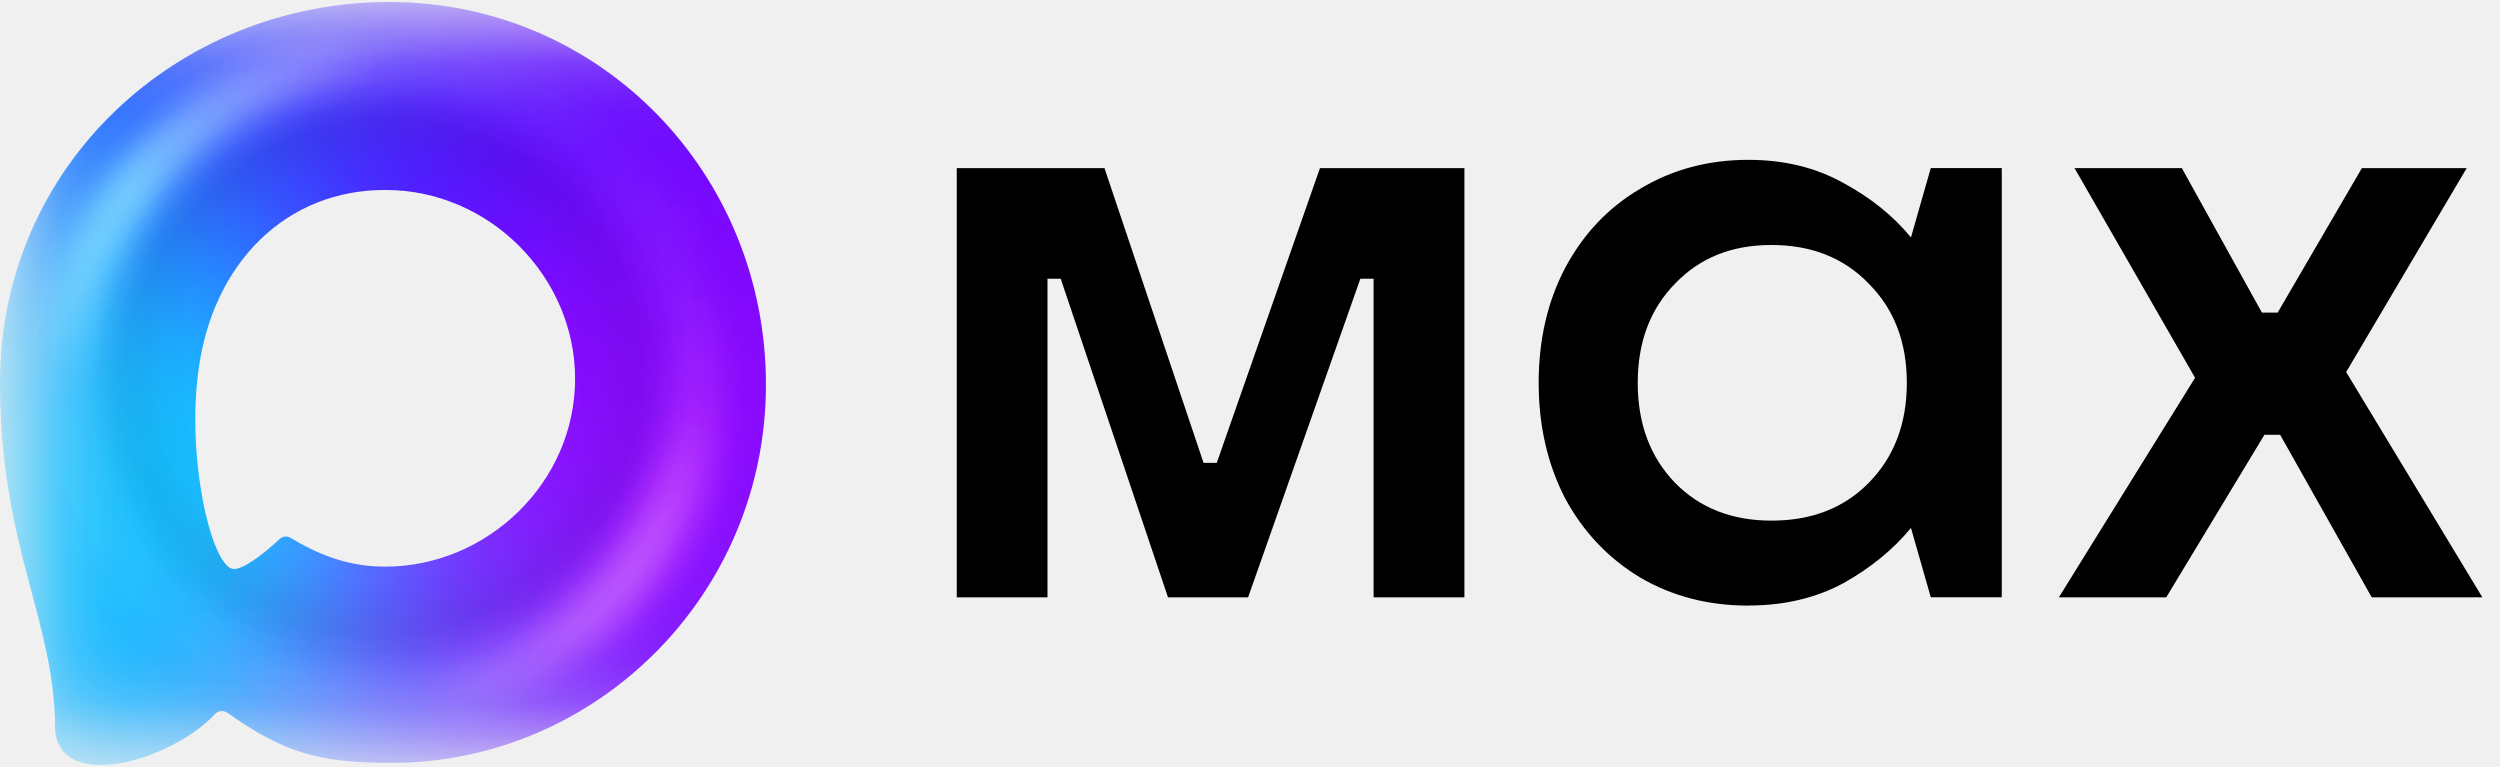
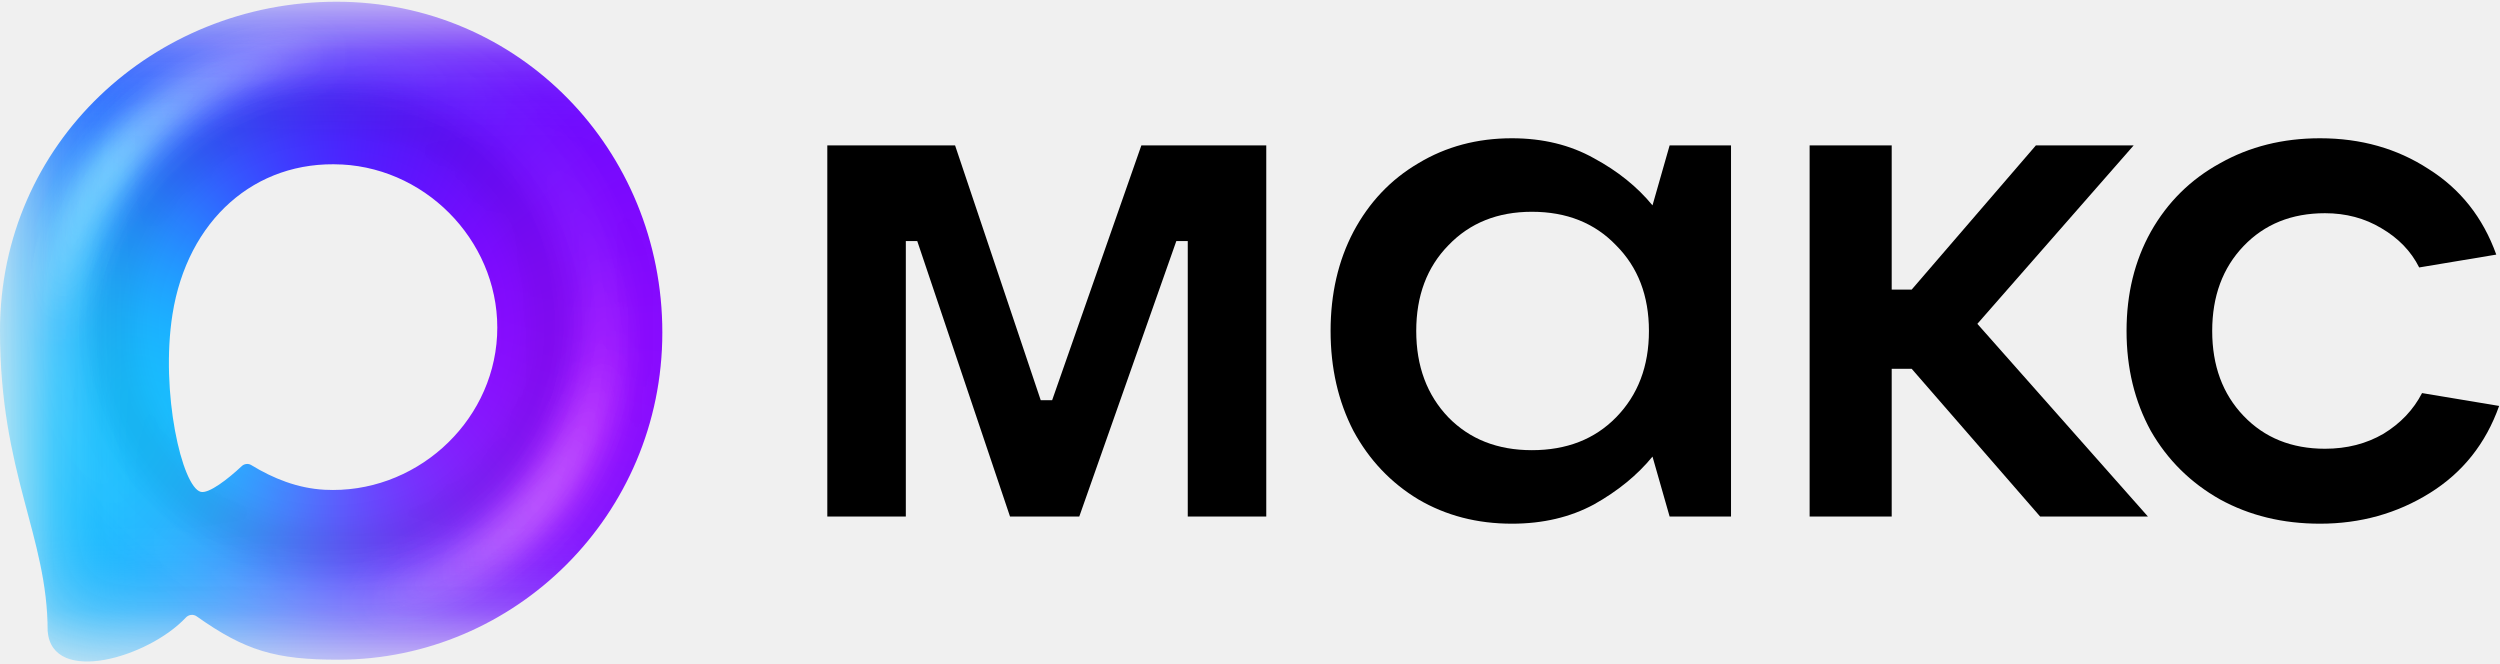
- <svg xmlns="http://www.w3.org/2000/svg" width="326" height="100" viewBox="0 0 326 100" fill="none">
-   <path d="M136.603 77.895H124.761V21.928H144.025L156.942 60.355H158.666L172.12 21.928H190.959V77.895H179.116V36.345H177.392L162.751 77.895H152.308L138.316 36.345H136.592V77.895H136.603Z" fill="black" />
-   <path d="M227.988 78.971C222.75 78.971 218.048 77.751 213.884 75.311C209.72 72.804 206.452 69.356 204.09 64.979C201.796 60.536 200.643 55.51 200.643 49.913C200.643 44.316 201.796 39.324 204.09 34.947C206.463 30.503 209.72 27.056 213.884 24.616C218.048 22.108 222.75 20.843 227.988 20.843C232.656 20.843 236.775 21.851 240.368 23.855C243.961 25.791 246.894 28.164 249.189 30.962L251.774 21.918H261.031V77.885H251.774L249.189 68.841C246.894 71.639 243.95 74.046 240.368 76.05C236.775 77.986 232.656 78.96 227.988 78.96V78.971ZM230.999 67.89C236.238 67.89 240.469 66.244 243.704 62.942C247.006 59.573 248.651 55.23 248.651 49.924C248.651 44.618 246.995 40.309 243.704 37.007C240.469 33.638 236.238 31.947 230.999 31.947C225.761 31.947 221.63 33.638 218.407 37.007C215.183 40.309 213.56 44.607 213.56 49.924C213.56 55.241 215.172 59.573 218.407 62.942C221.642 66.244 225.839 67.89 230.999 67.89Z" fill="black" />
-   <path d="M282.465 77.895H268.473L286.237 49.262L270.521 21.928H284.513L294.956 40.767H297.005L307.986 21.928H321.653L305.937 48.513L323.701 77.895H309.273L297.329 56.695H295.281L282.476 77.895H282.465Z" fill="black" />
-   <g clip-path="url(#clip0_146178_102)">
-     <mask id="mask0_146178_102" style="mask-type:luminance" maskUnits="userSpaceOnUse" x="0" y="0" width="100" height="100">
+ <svg xmlns="http://www.w3.org/2000/svg" width="377" height="100" viewBox="0 0 377 100" fill="none">
+   <g clip-path="url(#clip0_148446_360)">
+     <mask id="mask0_148446_360" style="mask-type:luminance" maskUnits="userSpaceOnUse" x="0" y="0" width="100" height="100">
      <path d="M50.754 0.26C78.288 0.26 99.88 22.594 99.88 50.143C99.88 77.691 77.603 99.483 51.019 99.483C41.583 99.483 37.012 98.154 29.648 92.94C29.141 92.583 28.448 92.676 28.02 93.133C22.356 99.176 7.85 103.418 7.185 95.169C7.185 80.784 0 71.442 0 49.871C0 21.552 23.22 0.26 50.754 0.26ZM51.526 24.809C38.462 24.123 28.263 33.194 26.013 47.379C24.149 59.128 27.448 73.449 30.277 74.17C31.477 74.477 34.355 72.27 36.455 70.292C36.848 69.92 37.448 69.856 37.905 70.142C41.176 72.142 44.876 73.641 48.954 73.856C62.368 74.556 74.253 64.056 74.96 50.643C75.66 37.229 64.939 25.501 51.526 24.802V24.809Z" fill="white" />
    </mask>
-     <g mask="url(#mask0_146178_102)">
-       <g filter="url(#filter0_f_146178_102)">
+     <g mask="url(#mask0_148446_360)">
+       <g filter="url(#filter0_f_148446_360)">
        <path d="M49.697 50.078L-12.407 84.498C-13.407 82.691 -14.328 80.841 -15.171 78.955L49.69 50.078H49.697Z" fill="#13C2FF" />
        <path d="M49.696 50.078L-15.172 78.955C-16.015 77.07 -16.772 75.148 -17.443 73.192L49.688 50.078H49.696Z" fill="#14C2FF" />
        <path d="M49.696 50.078L-17.443 73.192C-18.114 71.242 -18.7 69.256 -19.2 67.256L49.696 50.078Z" fill="#14C0FF" />
        <path d="M49.696 50.078L-19.2 67.256C-19.7 65.249 -20.114 63.228 -20.436 61.185L49.689 50.078H49.696Z" fill="#15BDFF" />
        <path d="M49.697 50.078L-20.428 61.185C-20.749 59.142 -20.985 57.092 -21.128 55.028L49.704 50.078H49.697Z" fill="#16B9FF" />
        <path d="M49.696 50.079L-21.136 55.028C-21.279 52.964 -21.336 50.9 -21.3 48.836L49.689 50.079H49.696Z" fill="#16B7FF" />
        <path d="M49.696 50.078L-21.293 48.836C-21.257 46.772 -21.129 44.707 -20.914 42.65L49.696 50.071V50.078Z" fill="#17B8FF" />
        <path d="M49.696 50.078L-20.914 42.657C-20.7 40.6 -20.393 38.558 -20 36.529L49.696 50.078Z" fill="#18B3FF" />
        <path d="M49.696 50.079L-20.007 36.529C-19.614 34.501 -19.128 32.494 -18.564 30.508L49.689 50.079H49.696Z" fill="#1AAEFF" />
        <path d="M49.697 50.079L-18.557 30.508C-17.985 28.523 -17.328 26.566 -16.593 24.637L49.697 50.086V50.079Z" fill="#1DA7FF" />
        <path d="M49.696 50.079L-16.593 24.63C-15.85 22.702 -15.029 20.809 -14.121 18.952L49.696 50.079Z" fill="#209CFF" />
        <path d="M49.697 50.079L-14.121 18.952C-13.214 17.095 -12.228 15.281 -11.164 13.509L49.697 50.079Z" fill="#228FFF" />
        <path d="M49.697 50.078L-11.164 13.509C-10.1 11.738 -8.957 10.017 -7.743 8.345L49.697 50.078Z" fill="#2486FF" />
        <path d="M49.696 50.079L-7.751 8.345C-6.537 6.674 -5.251 5.06 -3.894 3.496L49.689 50.079H49.696Z" fill="#267BFF" />
        <path d="M49.696 50.079L-3.894 3.496C-2.536 1.938 -1.115 0.439 0.37 -0.997L49.689 50.079H49.696Z" fill="#2A72FF" />
        <path d="M49.697 50.079L0.371 -0.997C1.857 -2.433 3.407 -3.804 5.014 -5.104L49.697 50.079Z" fill="#2D67FF" />
        <path d="M49.697 50.078L5.014 -5.104C6.621 -6.404 8.278 -7.632 9.992 -8.79L49.697 50.071V50.078Z" fill="#2F5CFF" />
        <path d="M49.696 50.079L9.991 -8.789C11.705 -9.947 13.462 -11.025 15.27 -12.025L49.689 50.079H49.696Z" fill="#3154FF" />
        <path d="M49.696 50.078L15.27 -12.025C17.077 -13.025 18.927 -13.946 20.812 -14.789L49.689 50.071L49.696 50.078Z" fill="#354BFF" />
        <path d="M49.697 50.079L20.812 -14.789C22.698 -15.632 24.619 -16.389 26.576 -17.06L49.689 50.071L49.697 50.079Z" fill="#3741FF" />
        <path d="M49.696 50.079L26.576 -17.053C28.526 -17.725 30.512 -18.31 32.519 -18.81L49.696 50.086V50.079Z" fill="#3B38FF" />
        <path d="M49.696 50.079L32.519 -18.817C34.526 -19.317 36.547 -19.732 38.59 -20.053L49.696 50.079Z" fill="#3E31FF" />
        <path d="M49.696 50.079L38.59 -20.046C40.633 -20.367 42.682 -20.603 44.747 -20.746L49.696 50.086V50.079Z" fill="#402BFF" />
        <path d="M49.696 50.079L44.746 -20.753C46.81 -20.896 48.874 -20.953 50.939 -20.917L49.696 50.071V50.079Z" fill="#4423FF" />
        <path d="M49.696 50.078L50.939 -20.91C53.003 -20.875 55.067 -20.746 57.124 -20.532L49.703 50.078H49.696Z" fill="#481FFF" />
        <path d="M49.696 50.079L57.117 -20.532C59.174 -20.317 61.217 -20.01 63.245 -19.617L49.696 50.079Z" fill="#4C19FF" />
        <path d="M49.696 50.079L63.245 -19.617C65.274 -19.225 67.281 -18.739 69.267 -18.175L49.696 50.079Z" fill="#5116FE" />
        <path d="M49.697 50.079L69.267 -18.175C71.252 -17.603 73.21 -16.946 75.138 -16.21L49.69 50.079H49.697Z" fill="#5413FE" />
        <path d="M49.697 50.079L75.138 -16.21C77.067 -15.468 78.959 -14.646 80.816 -13.739L49.69 50.079H49.697Z" fill="#5911FE" />
        <path d="M49.696 50.078L80.823 -13.739C82.68 -12.832 84.494 -11.847 86.266 -10.782L49.696 50.078Z" fill="#5D0FFE" />
        <path d="M49.696 50.079L86.266 -10.782C88.037 -9.718 89.758 -8.575 91.43 -7.361L49.696 50.079Z" fill="#600DFE" />
        <path d="M49.696 50.079L91.43 -7.361C93.101 -6.147 94.715 -4.861 96.279 -3.504L49.696 50.079Z" fill="#660BFE" />
        <path d="M49.696 50.079L96.279 -3.511C97.836 -2.154 99.336 -0.733 100.772 0.753L49.696 50.071V50.079Z" fill="#6A0AFE" />
        <path d="M49.696 50.079L100.772 0.753C102.208 2.238 103.579 3.788 104.879 5.395L49.696 50.079Z" fill="#6F09FE" />
        <path d="M49.696 50.078L104.872 5.395C106.172 7.002 107.4 8.659 108.557 10.374L49.696 50.078Z" fill="#7309FE" />
        <path d="M49.697 50.079L108.558 10.374C109.715 12.088 110.793 13.845 111.793 15.652L49.69 50.072L49.697 50.079Z" fill="#7708FE" />
        <path d="M49.696 50.079L111.8 15.659C112.8 17.466 113.721 19.316 114.564 21.202L49.703 50.079H49.696Z" fill="#7A07FE" />
        <path d="M49.696 50.079L114.557 21.202C115.4 23.087 116.157 25.009 116.828 26.966L49.696 50.079Z" fill="#7D07FE" />
        <path d="M49.697 50.078L116.828 26.966C117.5 28.916 118.086 30.901 118.586 32.908L49.69 50.086L49.697 50.078Z" fill="#8007FD" />
        <path d="M49.696 50.079L118.592 32.901C119.092 34.908 119.507 36.929 119.828 38.972L49.696 50.079Z" fill="#8308FD" />
        <path d="M49.697 50.079L119.821 38.972C120.143 41.015 120.378 43.065 120.521 45.129L49.69 50.079H49.697Z" fill="#8408FD" />
        <path d="M49.696 50.079L120.528 45.129C120.671 47.193 120.728 49.257 120.692 51.321L49.703 50.079H49.696Z" fill="#8809FD" />
        <path d="M49.696 50.078L120.685 51.321C120.649 53.385 120.521 55.45 120.307 57.507L49.696 50.086V50.078Z" fill="#8809FD" />
        <path d="M49.696 50.078L120.307 57.499C120.092 59.556 119.785 61.599 119.392 63.628L49.696 50.078Z" fill="#8A0AFE" />
        <path d="M49.696 50.078L119.392 63.628C118.999 65.656 118.514 67.663 117.95 69.649L49.696 50.078Z" fill="#880BFE" />
        <path d="M49.696 50.079L117.95 69.649C117.378 71.635 116.721 73.591 115.985 75.52L49.696 50.071V50.079Z" fill="#890CFE" />
        <path d="M49.696 50.078L115.985 75.527C115.243 77.456 114.421 79.348 113.514 81.205L49.696 50.078Z" fill="#890FFE" />
        <path d="M49.696 50.078L113.514 81.205C112.607 83.062 111.621 84.876 110.557 86.648L49.696 50.078Z" fill="#8A11FE" />
        <path d="M49.696 50.078L110.557 86.648C109.493 88.419 108.35 90.141 107.136 91.812L49.696 50.078Z" fill="#8713FE" />
        <path d="M49.696 50.078L107.136 91.812C105.922 93.483 104.636 95.097 103.279 96.662L49.696 50.078Z" fill="#8716FE" />
        <path d="M49.696 50.078L103.279 96.662C101.922 98.219 100.501 99.719 99.015 101.154L49.696 50.078Z" fill="#831BFE" />
        <path d="M49.696 50.078L99.015 101.154C97.529 102.59 95.979 103.961 94.379 105.261L49.696 50.078Z" fill="#801EFE" />
        <path d="M49.696 50.078L94.379 105.261C92.772 106.561 91.115 107.789 89.401 108.947L49.696 50.086V50.078Z" fill="#7D22FE" />
        <path d="M49.696 50.079L89.401 108.939C87.687 110.097 85.93 111.175 84.123 112.175L49.703 50.071L49.696 50.079Z" fill="#7B28FE" />
        <path d="M49.696 50.078L84.116 112.182C82.309 113.182 80.459 114.103 78.573 114.946L49.696 50.086V50.078Z" fill="#772FFE" />
        <path d="M49.696 50.078L78.573 114.939C76.688 115.782 74.766 116.539 72.809 117.21L49.696 50.078Z" fill="#7234FE" />
        <path d="M49.697 50.079L72.81 117.21C70.853 117.882 68.874 118.467 66.867 118.967L49.69 50.071L49.697 50.079Z" fill="#693CFD" />
        <path d="M49.696 50.078L66.874 118.975C64.867 119.475 62.846 119.889 60.803 120.21L49.696 50.086V50.078Z" fill="#6445FD" />
        <path d="M49.696 50.078L60.803 120.21C58.76 120.532 56.71 120.767 54.646 120.91L49.696 50.078Z" fill="#604DFE" />
        <path d="M49.697 50.078L54.647 120.91C52.582 121.053 50.518 121.11 48.454 121.074L49.697 50.086V50.078Z" fill="#5A58FE" />
        <path d="M49.696 50.079L48.453 121.067C46.389 121.032 44.325 120.903 42.268 120.689L49.689 50.079H49.696Z" fill="#5666FE" />
        <path d="M49.697 50.078L42.276 120.689C40.219 120.474 38.176 120.167 36.148 119.775L49.697 50.078Z" fill="#516FFE" />
        <path d="M49.696 50.078L36.147 119.775C34.119 119.382 32.112 118.896 30.126 118.332L49.696 50.078Z" fill="#487DFE" />
        <path d="M49.697 50.079L30.127 118.332C28.141 117.76 26.184 117.103 24.256 116.368L49.704 50.079H49.697Z" fill="#3D96FF" />
        <path d="M49.697 50.078L24.249 116.368C22.32 115.625 20.427 114.803 18.57 113.896L49.697 50.078Z" fill="#35A3FE" />
        <path d="M49.696 50.078L18.57 113.896C16.712 112.989 14.898 112.004 13.127 110.939L49.696 50.078Z" fill="#2EABFF" />
        <path d="M49.696 50.079L13.127 110.939C11.356 109.875 9.634 108.732 7.963 107.518L49.696 50.079Z" fill="#28AFFF" />
        <path d="M49.697 50.079L7.956 107.518C6.285 106.304 4.671 105.018 3.106 103.661L49.69 50.079H49.697Z" fill="#21B3FF" />
        <path d="M49.696 50.078L3.113 103.661C1.556 102.304 0.056 100.883 -1.38 99.397L49.696 50.078Z" fill="#1BB8FF" />
        <path d="M49.696 50.078L-1.379 99.397C-2.815 97.912 -4.186 96.362 -5.486 94.762L49.696 50.078Z" fill="#18BBFF" />
        <path d="M49.695 50.079L-5.487 94.762C-6.787 93.155 -8.016 91.498 -9.173 89.784L49.688 50.079H49.695Z" fill="#16BFFF" />
        <path d="M49.697 50.079L-9.171 89.784C-10.328 88.069 -11.406 86.305 -12.406 84.498L49.697 50.079Z" fill="#14C0FF" />
      </g>
-       <g style="mix-blend-mode:multiply" opacity="0.5" filter="url(#filter1_f_146178_102)">
+       <g style="mix-blend-mode:multiply" opacity="0.5" filter="url(#filter1_f_148446_360)">
        <path d="M49.818 82.455C68.095 82.455 82.916 67.635 82.916 49.357C82.916 31.08 68.095 16.259 49.818 16.259C31.54 16.259 16.72 31.08 16.72 49.357C16.72 67.635 31.54 82.455 49.818 82.455Z" stroke="black" stroke-width="0.714" />
      </g>
    </g>
-     <g style="mix-blend-mode:overlay" filter="url(#filter2_f_146178_102)">
+     <g style="mix-blend-mode:overlay" filter="url(#filter2_f_148446_360)">
      <path d="M8.912 49.357C9.012 48.286 9.141 47.221 9.312 46.164C10.826 36.665 15.348 28.015 21.933 21.445C28.504 14.859 37.146 10.338 46.653 8.824C47.71 8.652 48.774 8.517 49.846 8.424C48.774 8.324 47.696 8.274 46.61 8.274C36.853 8.188 26.904 12.274 19.869 19.38C12.762 26.423 8.669 36.372 8.762 46.129C8.762 47.207 8.819 48.293 8.912 49.364V49.357Z" fill="white" />
    </g>
-     <g filter="url(#filter3_f_146178_102)">
-       <path d="M8.912 49.357C8.948 48.286 9.02 47.215 9.134 46.15C10.127 36.565 14.512 27.494 21.262 20.773C27.983 14.024 37.054 9.638 46.639 8.645C47.703 8.531 48.767 8.46 49.846 8.424C48.774 8.388 47.696 8.402 46.624 8.452C36.954 8.888 27.426 13.117 20.54 20.052C13.605 26.937 9.377 36.465 8.941 46.136C8.891 47.207 8.877 48.286 8.912 49.357Z" fill="url(#paint0_linear_146178_102)" />
-     </g>
-     <g opacity="0.6" filter="url(#filter4_f_146178_102)">
-       <path opacity="0.4" d="M90.724 49.357C90.724 54.735 89.666 60.057 87.609 65.021C85.552 69.985 82.538 74.499 78.738 78.298C74.939 82.098 70.432 85.112 65.468 87.169C60.504 89.226 55.183 90.283 49.812 90.283" stroke="url(#paint1_linear_146178_102)" stroke-width="4.285" />
-     </g>
-     <g style="mix-blend-mode:overlay" filter="url(#filter5_f_146178_102)">
-       <path opacity="0.4" d="M90.724 49.357C90.724 54.735 89.666 60.057 87.609 65.021C85.552 69.985 82.538 74.499 78.738 78.298C74.939 82.098 70.432 85.112 65.468 87.169C60.504 89.226 55.183 90.283 49.812 90.283" stroke="url(#paint2_linear_146178_102)" stroke-width="5.714" />
-     </g>
-     <g style="mix-blend-mode:screen" opacity="0.3" filter="url(#filter6_f_146178_102)">
+     <g filter="url(#filter3_f_148446_360)">
+       <path d="M8.912 49.357C8.948 48.286 9.02 47.215 9.134 46.15C10.127 36.565 14.512 27.494 21.262 20.773C27.983 14.024 37.054 9.638 46.639 8.645C47.703 8.531 48.767 8.46 49.846 8.424C48.774 8.388 47.696 8.402 46.624 8.452C36.954 8.888 27.426 13.117 20.54 20.052C13.605 26.937 9.377 36.465 8.941 46.136C8.891 47.207 8.877 48.286 8.912 49.357Z" fill="url(#paint0_linear_148446_360)" />
+     </g>
+     <g opacity="0.6" filter="url(#filter4_f_148446_360)">
+       <path opacity="0.4" d="M90.724 49.357C90.724 54.735 89.666 60.057 87.609 65.021C85.552 69.985 82.538 74.499 78.738 78.298C74.939 82.098 70.432 85.112 65.468 87.169C60.504 89.226 55.183 90.283 49.812 90.283" stroke="url(#paint1_linear_148446_360)" stroke-width="4.285" />
+     </g>
+     <g style="mix-blend-mode:overlay" filter="url(#filter5_f_148446_360)">
+       <path opacity="0.4" d="M90.724 49.357C90.724 54.735 89.666 60.057 87.609 65.021C85.552 69.985 82.538 74.499 78.738 78.298C74.939 82.098 70.432 85.112 65.468 87.169C60.504 89.226 55.183 90.283 49.812 90.283" stroke="url(#paint2_linear_148446_360)" stroke-width="5.714" />
+     </g>
+     <g style="mix-blend-mode:screen" opacity="0.3" filter="url(#filter6_f_148446_360)">
      <path d="M8.913 49.357C8.992 48.286 9.106 47.222 9.256 46.164C10.606 36.636 15.077 27.851 21.72 21.23C28.341 14.595 37.126 10.117 46.654 8.767C47.711 8.617 48.776 8.502 49.847 8.424C48.776 8.345 47.697 8.317 46.618 8.331C36.89 8.409 27.077 12.545 20.091 19.595C13.042 26.587 8.906 36.394 8.828 46.129C8.813 47.207 8.842 48.286 8.921 49.357H8.913Z" fill="white" />
    </g>
-     <g style="mix-blend-mode:screen" opacity="0.5" filter="url(#filter7_f_146178_102)">
+     <g style="mix-blend-mode:screen" opacity="0.5" filter="url(#filter7_f_148446_360)">
      <path d="M49.818 90.191C72.367 90.191 90.651 71.906 90.651 49.357C90.651 26.808 72.367 8.524 49.818 8.524C27.269 8.524 8.984 26.808 8.984 49.357C8.984 71.906 27.269 90.191 49.818 90.191Z" stroke="white" stroke-width="0.193" />
    </g>
-     <g opacity="0.5" filter="url(#filter8_f_146178_102)">
-       <path d="M49.818 90.291C72.424 90.291 90.751 71.963 90.751 49.357C90.751 26.751 72.424 8.424 49.818 8.424C27.212 8.424 8.885 26.751 8.885 49.357C8.885 71.963 27.212 90.291 49.818 90.291Z" stroke="url(#paint3_linear_146178_102)" stroke-width="0.714" />
-     </g>
-     <g style="mix-blend-mode:lighten" opacity="0.05" filter="url(#filter9_f_146178_102)">
+     <g opacity="0.5" filter="url(#filter8_f_148446_360)">
+       <path d="M49.818 90.291C72.424 90.291 90.751 71.963 90.751 49.357C90.751 26.751 72.424 8.424 49.818 8.424C27.212 8.424 8.885 26.751 8.885 49.357C8.885 71.963 27.212 90.291 49.818 90.291Z" stroke="url(#paint3_linear_148446_360)" stroke-width="0.714" />
+     </g>
+     <g style="mix-blend-mode:lighten" opacity="0.05" filter="url(#filter9_f_148446_360)">
      <path d="M49.818 90.291C72.424 90.291 90.751 71.963 90.751 49.357C90.751 26.751 72.424 8.424 49.818 8.424C27.212 8.424 8.885 26.751 8.885 49.357C8.885 71.963 27.212 90.291 49.818 90.291Z" stroke="white" stroke-width="1.428" />
    </g>
-     <g style="mix-blend-mode:overlay" filter="url(#filter10_f_146178_102)">
-       <path opacity="0.4" d="M88.102 35.037C89.987 40.072 90.866 45.429 90.68 50.8C90.494 56.171 89.259 61.456 87.037 66.349C84.816 71.242 81.652 75.649 77.724 79.313C73.795 82.984 69.188 85.841 64.16 87.719" stroke="url(#paint4_linear_146178_102)" stroke-width="5.714" />
+     <g style="mix-blend-mode:overlay" filter="url(#filter10_f_148446_360)">
+       <path opacity="0.4" d="M88.102 35.037C89.987 40.072 90.866 45.429 90.68 50.8C90.494 56.171 89.259 61.456 87.037 66.349C84.816 71.242 81.652 75.649 77.724 79.313C73.795 82.984 69.188 85.841 64.16 87.719" stroke="url(#paint4_linear_148446_360)" stroke-width="5.714" />
    </g>
  </g>
+   <path d="M136.598 77.897H124.758V21.926H144.025L156.941 60.352H158.663L172.117 21.926H190.953V77.897H179.114V36.349H177.391L162.753 77.897H152.312L138.32 36.349H136.598V77.897Z" fill="black" />
+   <path d="M227.993 78.973C222.754 78.973 218.054 77.753 213.892 75.313C209.73 72.802 206.466 69.357 204.098 64.98C201.801 60.531 200.653 55.508 200.653 49.911C200.653 44.314 201.801 39.327 204.098 34.95C206.466 30.501 209.73 27.057 213.892 24.617C218.054 22.106 222.754 20.85 227.993 20.85C232.657 20.85 236.783 21.854 240.371 23.864C243.958 25.801 246.9 28.169 249.197 30.968L251.78 21.926H261.037V77.897H251.78L249.197 68.855C246.9 71.654 243.958 74.058 240.371 76.067C236.783 78.004 232.657 78.973 227.993 78.973ZM231.006 67.886C236.245 67.886 240.478 66.236 243.707 62.935C247.008 59.563 248.659 55.221 248.659 49.911C248.659 44.601 247.008 40.296 243.707 36.995C240.478 33.623 236.245 31.936 231.006 31.936C225.84 31.936 221.642 33.623 218.413 36.995C215.184 40.296 213.569 44.601 213.569 49.911C213.569 55.221 215.184 59.563 218.413 62.935C221.642 66.236 225.84 67.886 231.006 67.886Z" fill="black" />
+   <path d="M323.91 77.897H307.657L288.283 55.616H285.269V77.897H272.891V21.926H285.269V43.669H288.283L307.011 21.926H321.757L298.185 48.835L323.91 77.897Z" fill="black" />
+   <path d="M349.852 78.973C344.255 78.973 339.232 77.753 334.783 75.313C330.335 72.802 326.854 69.357 324.343 64.98C321.903 60.531 320.683 55.508 320.683 49.911C320.683 44.314 321.903 39.327 324.343 34.95C326.854 30.501 330.335 27.057 334.783 24.617C339.232 22.106 344.255 20.85 349.852 20.85C356.023 20.85 361.477 22.393 366.213 25.478C371.021 28.492 374.429 32.797 376.438 38.394L364.814 40.332C363.594 37.892 361.692 35.919 359.109 34.412C356.598 32.905 353.763 32.152 350.606 32.152C345.583 32.152 341.493 33.802 338.335 37.103C335.178 40.404 333.6 44.673 333.6 49.911C333.6 55.15 335.178 59.419 338.335 62.72C341.493 66.021 345.583 67.671 350.606 67.671C353.907 67.671 356.849 66.918 359.432 65.411C362.015 63.832 363.953 61.787 365.244 59.276L376.869 61.213C374.86 66.882 371.379 71.259 366.428 74.344C361.477 77.43 355.952 78.973 349.852 78.973Z" fill="black" />
  <defs>
-     <filter id="filter0_f_146178_102" x="-38.452" y="-38.07" width="176.296" height="176.296" filterUnits="userSpaceOnUse" color-interpolation-filters="sRGB">
-       <feFlood flood-opacity="0" result="BackgroundImageFix" />
-       <feBlend mode="normal" in="SourceGraphic" in2="BackgroundImageFix" result="shape" />
-       <feGaussianBlur stdDeviation="8.571" result="effect1_foregroundBlur_146178_102" />
-     </filter>
-     <filter id="filter1_f_146178_102" x="10.648" y="10.188" width="78.339" height="78.338" filterUnits="userSpaceOnUse" color-interpolation-filters="sRGB">
-       <feFlood flood-opacity="0" result="BackgroundImageFix" />
-       <feBlend mode="normal" in="SourceGraphic" in2="BackgroundImageFix" result="shape" />
-       <feGaussianBlur stdDeviation="2.857" result="effect1_foregroundBlur_146178_102" />
-     </filter>
-     <filter id="filter2_f_146178_102" x="3.047" y="2.558" width="52.513" height="52.52" filterUnits="userSpaceOnUse" color-interpolation-filters="sRGB">
-       <feFlood flood-opacity="0" result="BackgroundImageFix" />
-       <feBlend mode="normal" in="SourceGraphic" in2="BackgroundImageFix" result="shape" />
-       <feGaussianBlur stdDeviation="2.857" result="effect1_foregroundBlur_146178_102" />
-     </filter>
-     <filter id="filter3_f_146178_102" x="3.179" y="2.69" width="52.381" height="52.381" filterUnits="userSpaceOnUse" color-interpolation-filters="sRGB">
-       <feFlood flood-opacity="0" result="BackgroundImageFix" />
-       <feBlend mode="normal" in="SourceGraphic" in2="BackgroundImageFix" result="shape" />
-       <feGaussianBlur stdDeviation="2.857" result="effect1_foregroundBlur_146178_102" />
-     </filter>
-     <filter id="filter4_f_146178_102" x="44.098" y="43.643" width="54.483" height="54.497" filterUnits="userSpaceOnUse" color-interpolation-filters="sRGB">
-       <feFlood flood-opacity="0" result="BackgroundImageFix" />
-       <feBlend mode="normal" in="SourceGraphic" in2="BackgroundImageFix" result="shape" />
-       <feGaussianBlur stdDeviation="2.857" result="effect1_foregroundBlur_146178_102" />
-     </filter>
-     <filter id="filter5_f_146178_102" x="44.098" y="43.643" width="55.197" height="55.211" filterUnits="userSpaceOnUse" color-interpolation-filters="sRGB">
-       <feFlood flood-opacity="0" result="BackgroundImageFix" />
-       <feBlend mode="normal" in="SourceGraphic" in2="BackgroundImageFix" result="shape" />
-       <feGaussianBlur stdDeviation="2.857" result="effect1_foregroundBlur_146178_102" />
-     </filter>
-     <filter id="filter6_f_146178_102" x="3.11" y="2.613" width="52.45" height="52.458" filterUnits="userSpaceOnUse" color-interpolation-filters="sRGB">
-       <feFlood flood-opacity="0" result="BackgroundImageFix" />
-       <feBlend mode="normal" in="SourceGraphic" in2="BackgroundImageFix" result="shape" />
-       <feGaussianBlur stdDeviation="2.857" result="effect1_foregroundBlur_146178_102" />
-     </filter>
-     <filter id="filter7_f_146178_102" x="3.174" y="2.713" width="93.287" height="93.287" filterUnits="userSpaceOnUse" color-interpolation-filters="sRGB">
-       <feFlood flood-opacity="0" result="BackgroundImageFix" />
-       <feBlend mode="normal" in="SourceGraphic" in2="BackgroundImageFix" result="shape" />
-       <feGaussianBlur stdDeviation="2.857" result="effect1_foregroundBlur_146178_102" />
-     </filter>
-     <filter id="filter8_f_146178_102" x="2.813" y="2.353" width="94.009" height="94.009" filterUnits="userSpaceOnUse" color-interpolation-filters="sRGB">
-       <feFlood flood-opacity="0" result="BackgroundImageFix" />
-       <feBlend mode="normal" in="SourceGraphic" in2="BackgroundImageFix" result="shape" />
-       <feGaussianBlur stdDeviation="2.857" result="effect1_foregroundBlur_146178_102" />
-     </filter>
-     <filter id="filter9_f_146178_102" x="2.457" y="1.996" width="94.723" height="94.723" filterUnits="userSpaceOnUse" color-interpolation-filters="sRGB">
-       <feFlood flood-opacity="0" result="BackgroundImageFix" />
-       <feBlend mode="normal" in="SourceGraphic" in2="BackgroundImageFix" result="shape" />
-       <feGaussianBlur stdDeviation="2.857" result="effect1_foregroundBlur_146178_102" />
-     </filter>
-     <filter id="filter10_f_146178_102" x="57.446" y="28.321" width="41.829" height="67.789" filterUnits="userSpaceOnUse" color-interpolation-filters="sRGB">
-       <feFlood flood-opacity="0" result="BackgroundImageFix" />
-       <feBlend mode="normal" in="SourceGraphic" in2="BackgroundImageFix" result="shape" />
-       <feGaussianBlur stdDeviation="2.857" result="effect1_foregroundBlur_146178_102" />
-     </filter>
-     <linearGradient id="paint0_linear_146178_102" x1="4.493" y1="44.938" x2="45.426" y2="4.004" gradientUnits="userSpaceOnUse">
+     <filter id="filter0_f_148446_360" x="-38.452" y="-38.07" width="176.296" height="176.296" filterUnits="userSpaceOnUse" color-interpolation-filters="sRGB">
+       <feFlood flood-opacity="0" result="BackgroundImageFix" />
+       <feBlend mode="normal" in="SourceGraphic" in2="BackgroundImageFix" result="shape" />
+       <feGaussianBlur stdDeviation="8.571" result="effect1_foregroundBlur_148446_360" />
+     </filter>
+     <filter id="filter1_f_148446_360" x="10.648" y="10.188" width="78.339" height="78.338" filterUnits="userSpaceOnUse" color-interpolation-filters="sRGB">
+       <feFlood flood-opacity="0" result="BackgroundImageFix" />
+       <feBlend mode="normal" in="SourceGraphic" in2="BackgroundImageFix" result="shape" />
+       <feGaussianBlur stdDeviation="2.857" result="effect1_foregroundBlur_148446_360" />
+     </filter>
+     <filter id="filter2_f_148446_360" x="3.047" y="2.558" width="52.513" height="52.52" filterUnits="userSpaceOnUse" color-interpolation-filters="sRGB">
+       <feFlood flood-opacity="0" result="BackgroundImageFix" />
+       <feBlend mode="normal" in="SourceGraphic" in2="BackgroundImageFix" result="shape" />
+       <feGaussianBlur stdDeviation="2.857" result="effect1_foregroundBlur_148446_360" />
+     </filter>
+     <filter id="filter3_f_148446_360" x="3.179" y="2.69" width="52.381" height="52.381" filterUnits="userSpaceOnUse" color-interpolation-filters="sRGB">
+       <feFlood flood-opacity="0" result="BackgroundImageFix" />
+       <feBlend mode="normal" in="SourceGraphic" in2="BackgroundImageFix" result="shape" />
+       <feGaussianBlur stdDeviation="2.857" result="effect1_foregroundBlur_148446_360" />
+     </filter>
+     <filter id="filter4_f_148446_360" x="44.098" y="43.643" width="54.483" height="54.497" filterUnits="userSpaceOnUse" color-interpolation-filters="sRGB">
+       <feFlood flood-opacity="0" result="BackgroundImageFix" />
+       <feBlend mode="normal" in="SourceGraphic" in2="BackgroundImageFix" result="shape" />
+       <feGaussianBlur stdDeviation="2.857" result="effect1_foregroundBlur_148446_360" />
+     </filter>
+     <filter id="filter5_f_148446_360" x="44.098" y="43.643" width="55.197" height="55.211" filterUnits="userSpaceOnUse" color-interpolation-filters="sRGB">
+       <feFlood flood-opacity="0" result="BackgroundImageFix" />
+       <feBlend mode="normal" in="SourceGraphic" in2="BackgroundImageFix" result="shape" />
+       <feGaussianBlur stdDeviation="2.857" result="effect1_foregroundBlur_148446_360" />
+     </filter>
+     <filter id="filter6_f_148446_360" x="3.11" y="2.613" width="52.45" height="52.458" filterUnits="userSpaceOnUse" color-interpolation-filters="sRGB">
+       <feFlood flood-opacity="0" result="BackgroundImageFix" />
+       <feBlend mode="normal" in="SourceGraphic" in2="BackgroundImageFix" result="shape" />
+       <feGaussianBlur stdDeviation="2.857" result="effect1_foregroundBlur_148446_360" />
+     </filter>
+     <filter id="filter7_f_148446_360" x="3.174" y="2.713" width="93.287" height="93.287" filterUnits="userSpaceOnUse" color-interpolation-filters="sRGB">
+       <feFlood flood-opacity="0" result="BackgroundImageFix" />
+       <feBlend mode="normal" in="SourceGraphic" in2="BackgroundImageFix" result="shape" />
+       <feGaussianBlur stdDeviation="2.857" result="effect1_foregroundBlur_148446_360" />
+     </filter>
+     <filter id="filter8_f_148446_360" x="2.813" y="2.353" width="94.009" height="94.009" filterUnits="userSpaceOnUse" color-interpolation-filters="sRGB">
+       <feFlood flood-opacity="0" result="BackgroundImageFix" />
+       <feBlend mode="normal" in="SourceGraphic" in2="BackgroundImageFix" result="shape" />
+       <feGaussianBlur stdDeviation="2.857" result="effect1_foregroundBlur_148446_360" />
+     </filter>
+     <filter id="filter9_f_148446_360" x="2.457" y="1.996" width="94.723" height="94.723" filterUnits="userSpaceOnUse" color-interpolation-filters="sRGB">
+       <feFlood flood-opacity="0" result="BackgroundImageFix" />
+       <feBlend mode="normal" in="SourceGraphic" in2="BackgroundImageFix" result="shape" />
+       <feGaussianBlur stdDeviation="2.857" result="effect1_foregroundBlur_148446_360" />
+     </filter>
+     <filter id="filter10_f_148446_360" x="57.446" y="28.321" width="41.829" height="67.789" filterUnits="userSpaceOnUse" color-interpolation-filters="sRGB">
+       <feFlood flood-opacity="0" result="BackgroundImageFix" />
+       <feBlend mode="normal" in="SourceGraphic" in2="BackgroundImageFix" result="shape" />
+       <feGaussianBlur stdDeviation="2.857" result="effect1_foregroundBlur_148446_360" />
+     </filter>
+     <linearGradient id="paint0_linear_148446_360" x1="4.493" y1="44.938" x2="45.426" y2="4.004" gradientUnits="userSpaceOnUse">
      <stop stop-color="white" stop-opacity="0.3" />
      <stop offset="0.35" stop-color="white" />
      <stop offset="1" stop-color="white" stop-opacity="0" />
    </linearGradient>
-     <linearGradient id="paint1_linear_146178_102" x1="83.293" y1="82.372" x2="51.774" y2="52.102" gradientUnits="userSpaceOnUse">
+     <linearGradient id="paint1_linear_148446_360" x1="83.293" y1="82.372" x2="51.774" y2="52.102" gradientUnits="userSpaceOnUse">
      <stop stop-color="white" stop-opacity="0.92" />
      <stop offset="0.05" stop-color="white" />
      <stop offset="0.34" stop-color="white" stop-opacity="0" />
    </linearGradient>
-     <linearGradient id="paint2_linear_146178_102" x1="84.017" y1="83.084" x2="50.147" y2="50.55" gradientUnits="userSpaceOnUse">
+     <linearGradient id="paint2_linear_148446_360" x1="84.017" y1="83.084" x2="50.147" y2="50.55" gradientUnits="userSpaceOnUse">
      <stop stop-color="white" stop-opacity="0.92" />
      <stop offset="0.05" stop-color="white" />
      <stop offset="0.34" stop-color="white" stop-opacity="0" />
    </linearGradient>
-     <linearGradient id="paint3_linear_146178_102" x1="20.875" y1="20.41" x2="78.757" y2="78.3" gradientUnits="userSpaceOnUse">
+     <linearGradient id="paint3_linear_148446_360" x1="20.875" y1="20.41" x2="78.757" y2="78.3" gradientUnits="userSpaceOnUse">
      <stop stop-color="white" />
      <stop offset="0.5" stop-color="white" stop-opacity="0" />
      <stop offset="1" stop-color="white" />
    </linearGradient>
-     <linearGradient id="paint4_linear_146178_102" x1="93.659" y1="68.975" x2="50.526" y2="50.391" gradientUnits="userSpaceOnUse">
+     <linearGradient id="paint4_linear_148446_360" x1="93.659" y1="68.975" x2="50.526" y2="50.391" gradientUnits="userSpaceOnUse">
      <stop stop-color="white" stop-opacity="0.92" />
      <stop offset="0.05" stop-color="white" />
      <stop offset="0.34" stop-color="white" stop-opacity="0" />
    </linearGradient>
-     <clipPath id="clip0_146178_102">
+     <clipPath id="clip0_148446_360">
      <rect width="100" height="100" fill="white" />
    </clipPath>
  </defs>
</svg>
